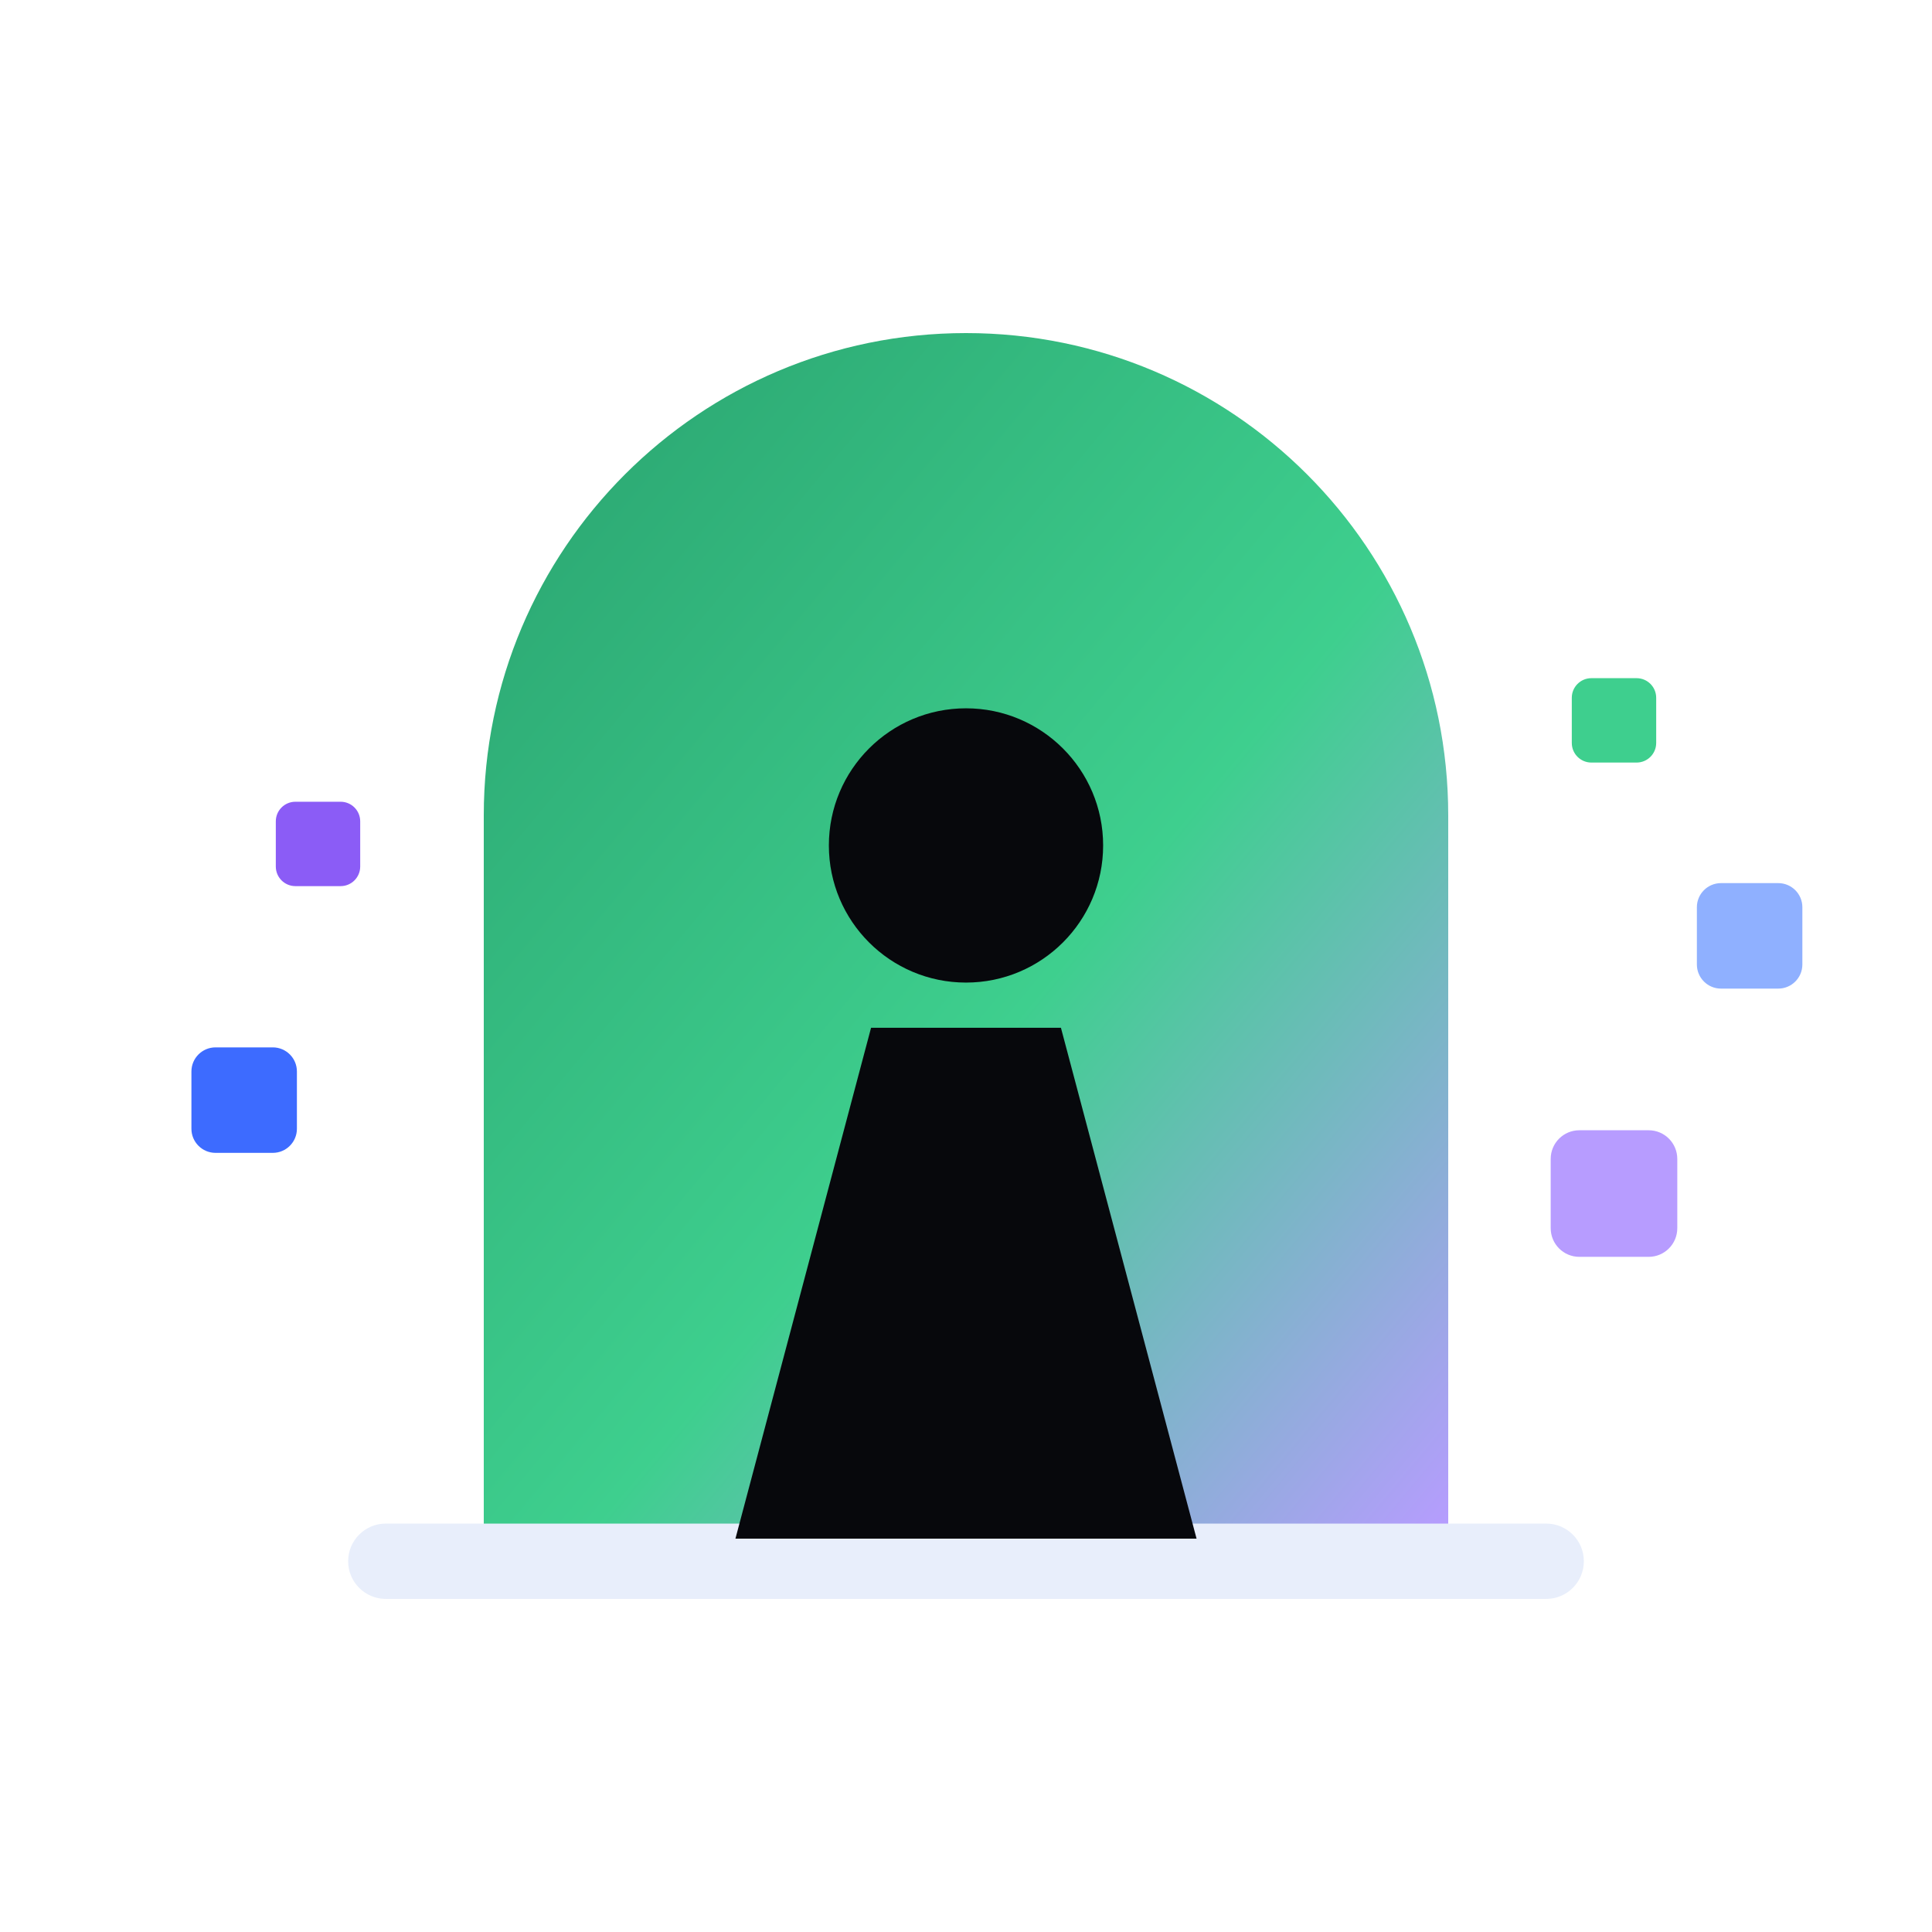
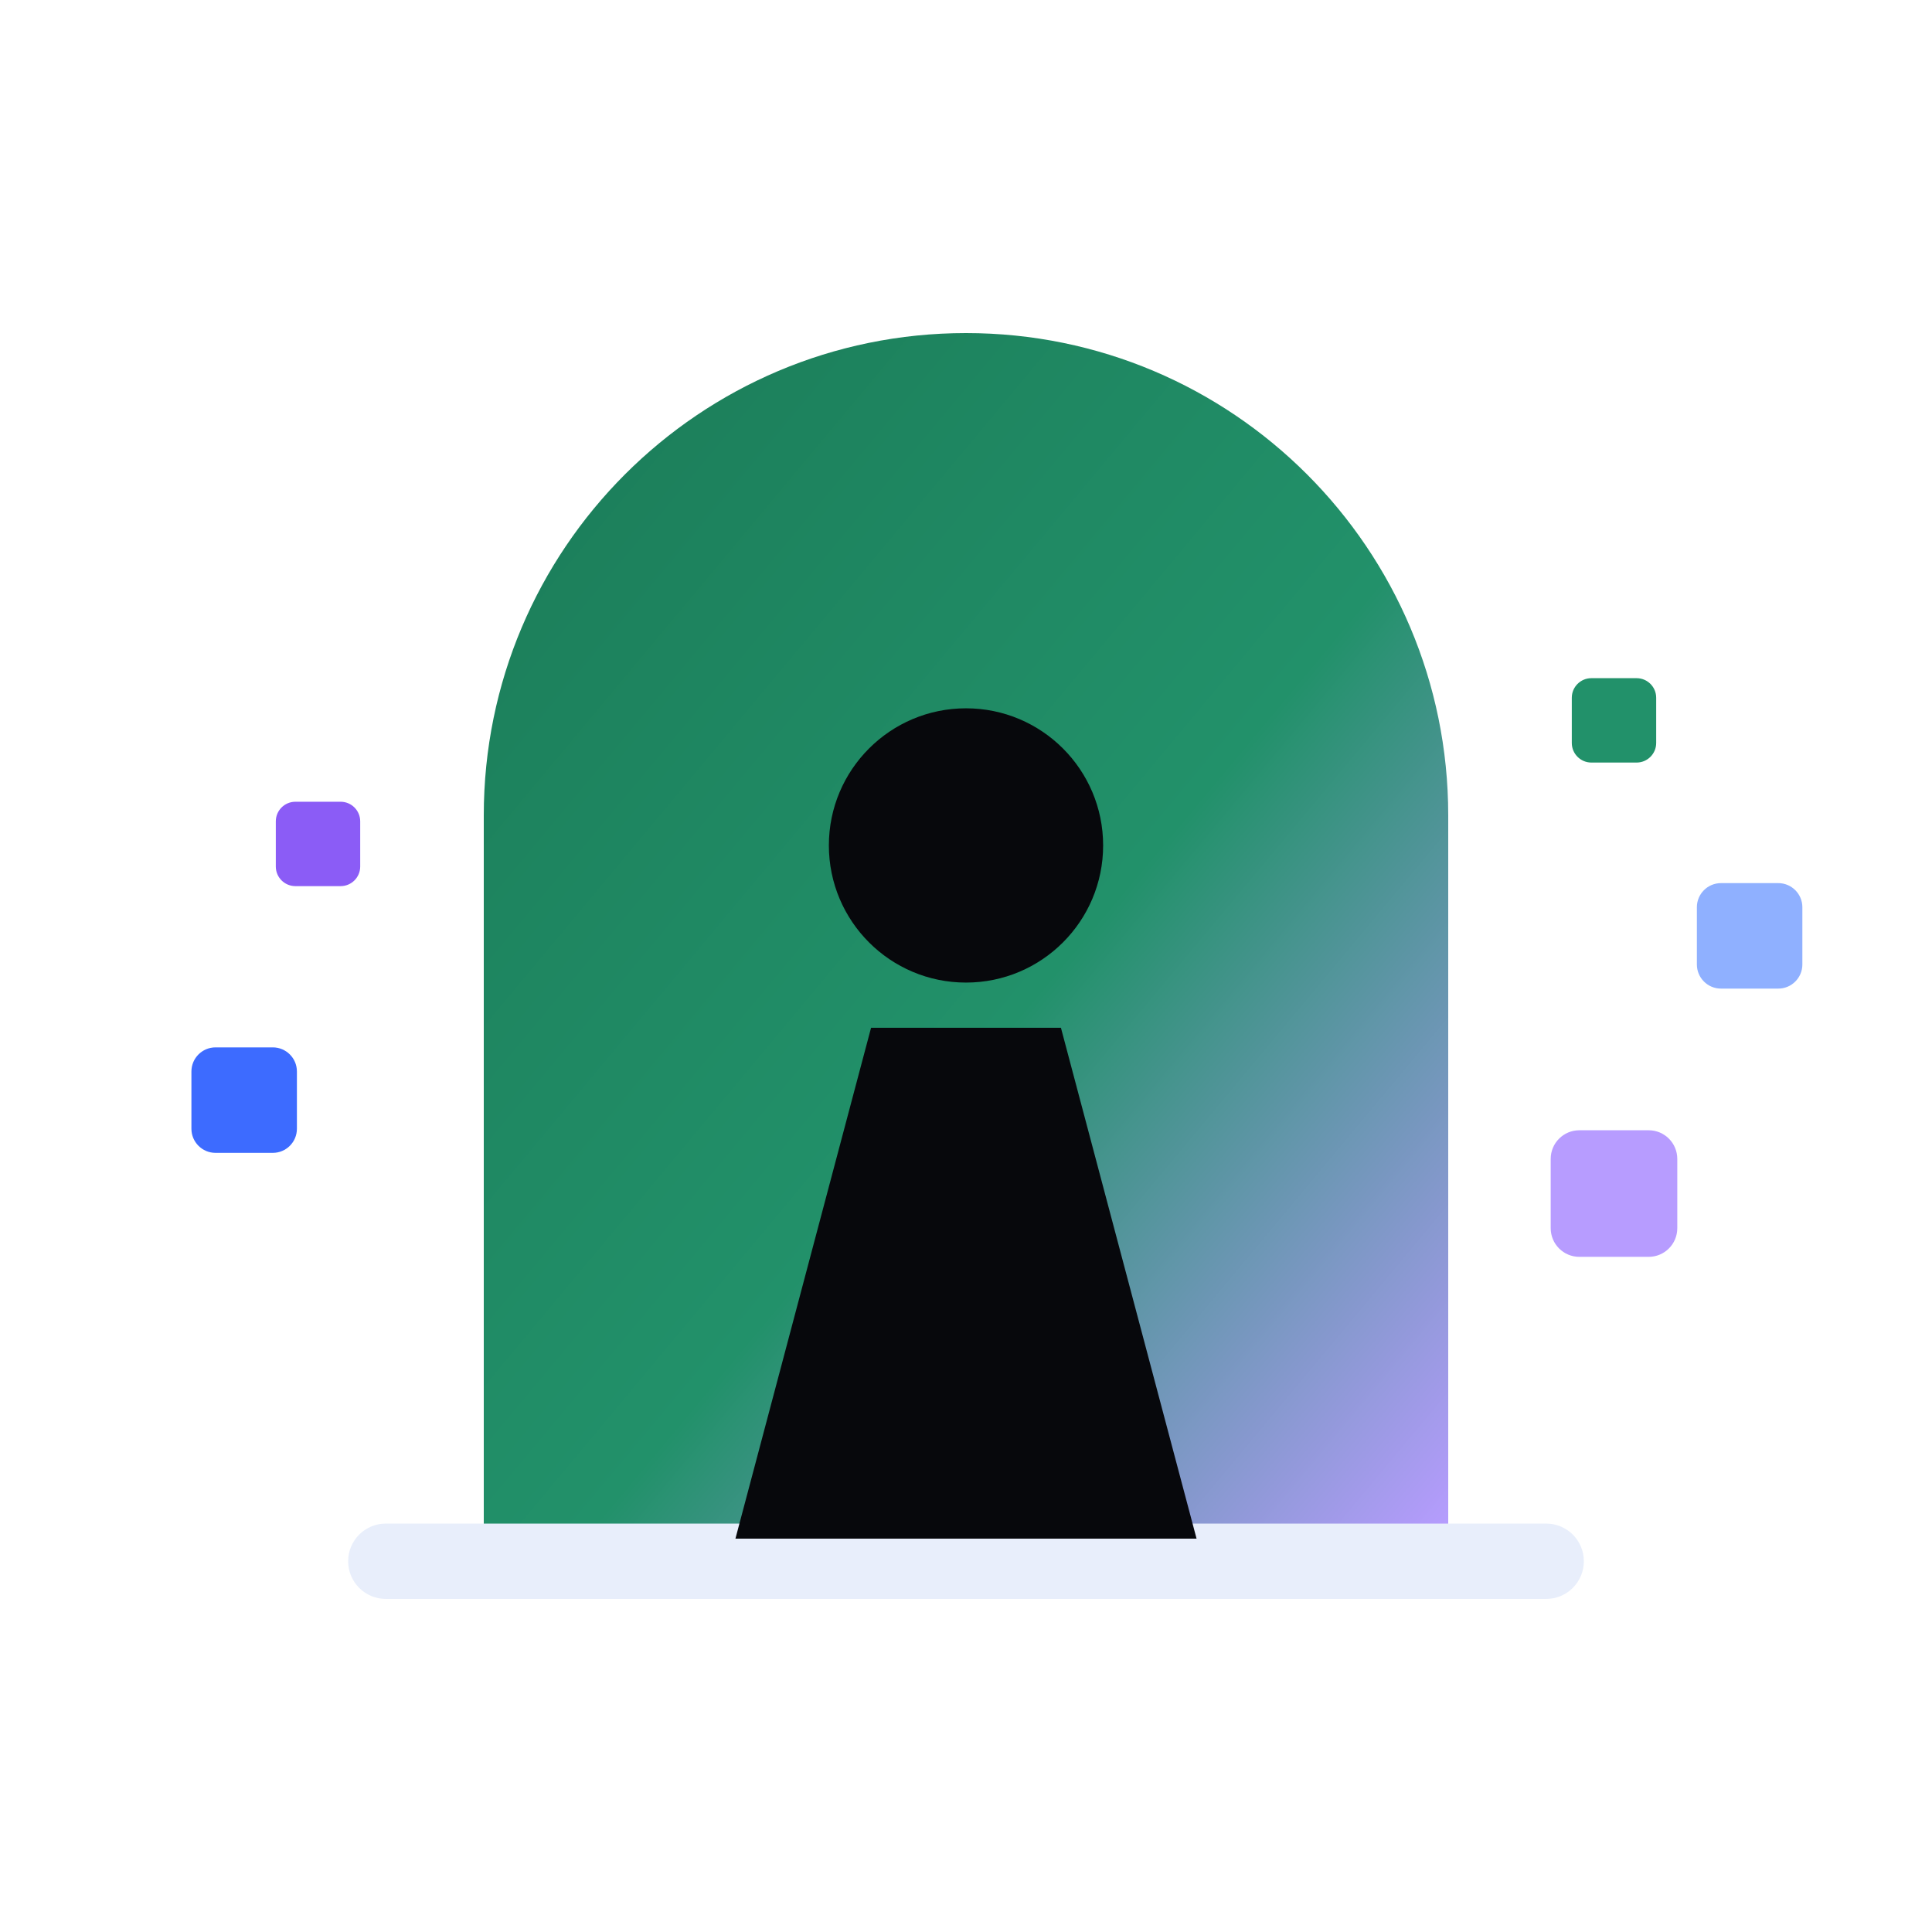
<svg xmlns="http://www.w3.org/2000/svg" viewBox="0 0 100 100" role="img" aria-label="إيلان دول | EILAN DOLL">
  <defs>
    <linearGradient id="arch" x1="0.05" y1="0" x2="1" y2="1">
-       <stop offset="0" stop-color="#2AA470" />
-       <stop offset="0.55" stop-color="#3ECF8E" />
+       <stop offset="0" stop-color="#1B7C58" />
+       <stop offset="0.55" stop-color="#22916A" />
      <stop offset="1" stop-color="#B79CFF" />
    </linearGradient>
  </defs>
  <g transform="translate(50 50) scale(0.78) translate(-50 -50)">
    <path d="M18 88 V40 A32 32 0 0 1 82 40 V88 Z" fill="url(#arch)" />
    <rect x="9" y="87" width="82" height="5" rx="2.5" fill="#E8EEFB" />
    <circle cx="50" cy="42" r="9.1" fill="#07080C" />
    <polygon points="43.7,54.1 56.3,54.1 65.3,88 34.7,88" fill="#07080C" />
    <rect x="4.2" y="39.1" width="5.6" height="5.6" rx="1.3" fill="#8B5CF6" />
    <rect x="-1.4" y="55.4" width="7" height="7" rx="1.6" fill="#3D6BFF" />
-     <rect x="90.2" y="30.9" width="5.6" height="5.6" rx="1.3" fill="#3ECF8E" />
+     <rect x="90.2" y="30.9" width="5.6" height="5.6" rx="1.3" fill="#22916A" />
    <rect x="98.5" y="44.5" width="7" height="7" rx="1.6" fill="#8FB0FF" />
    <rect x="88.8" y="60.9" width="8.4" height="8.4" rx="1.9" fill="#B79CFF" />
  </g>
</svg>
